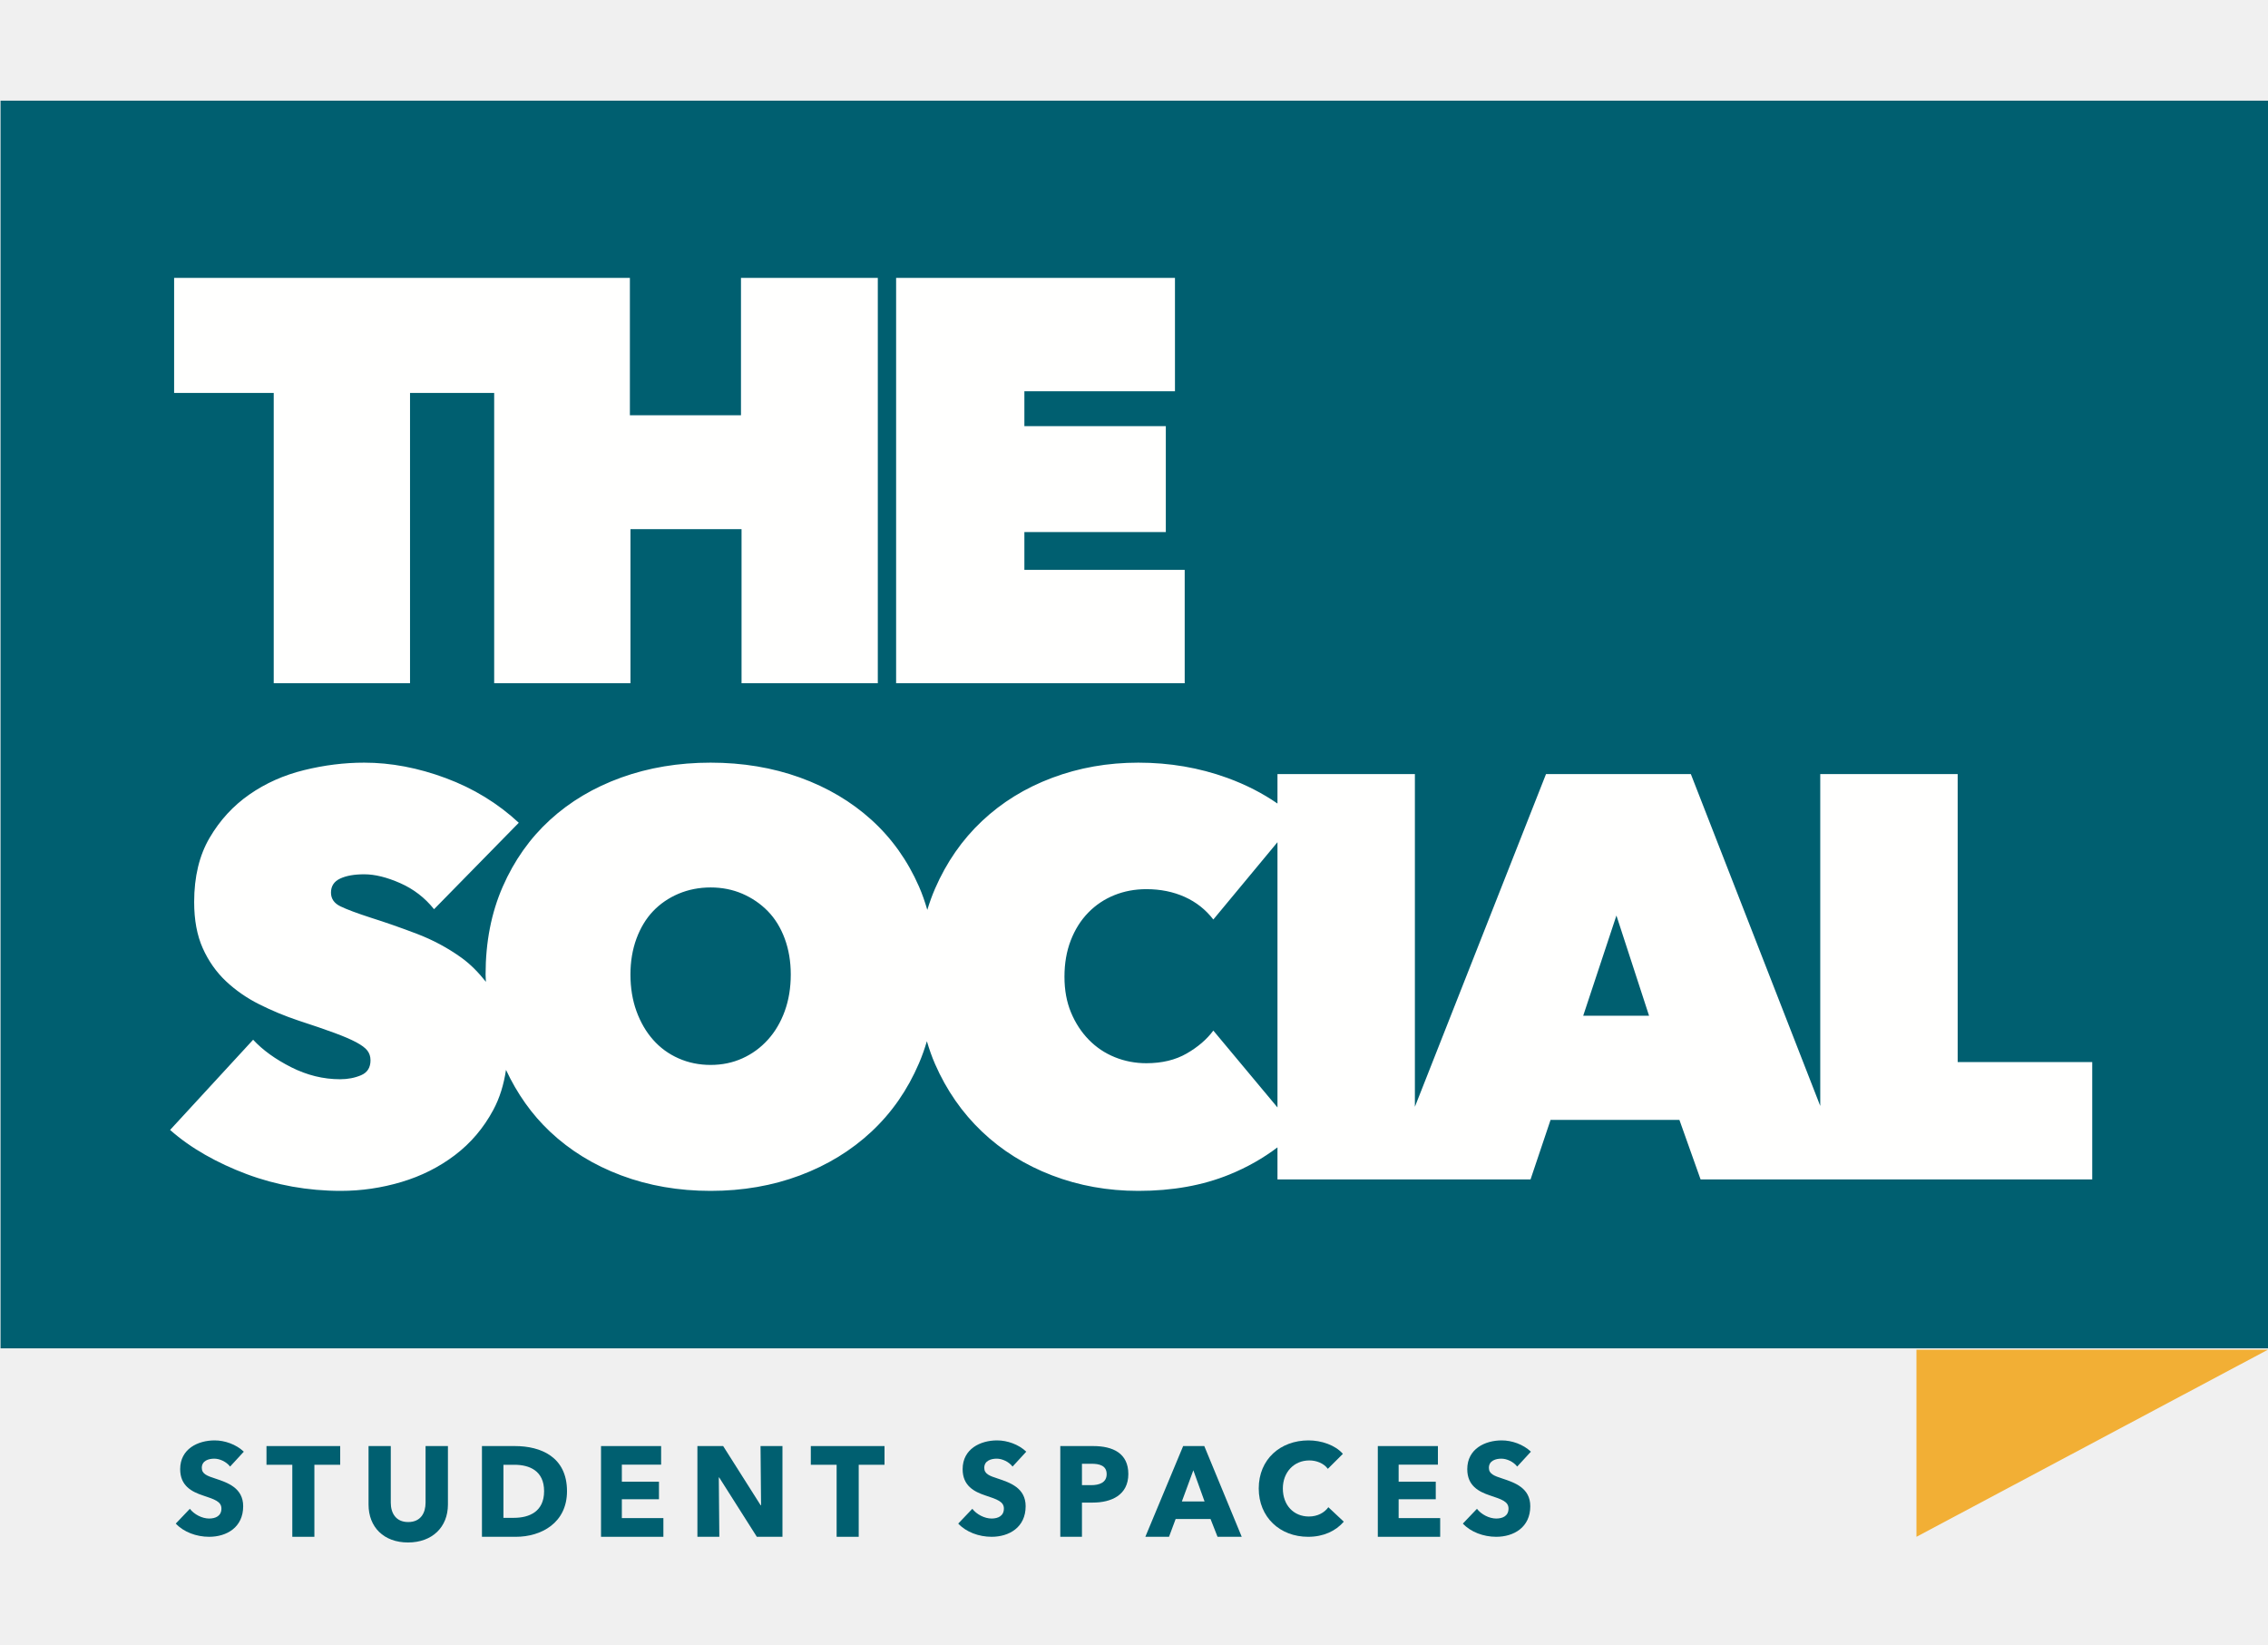
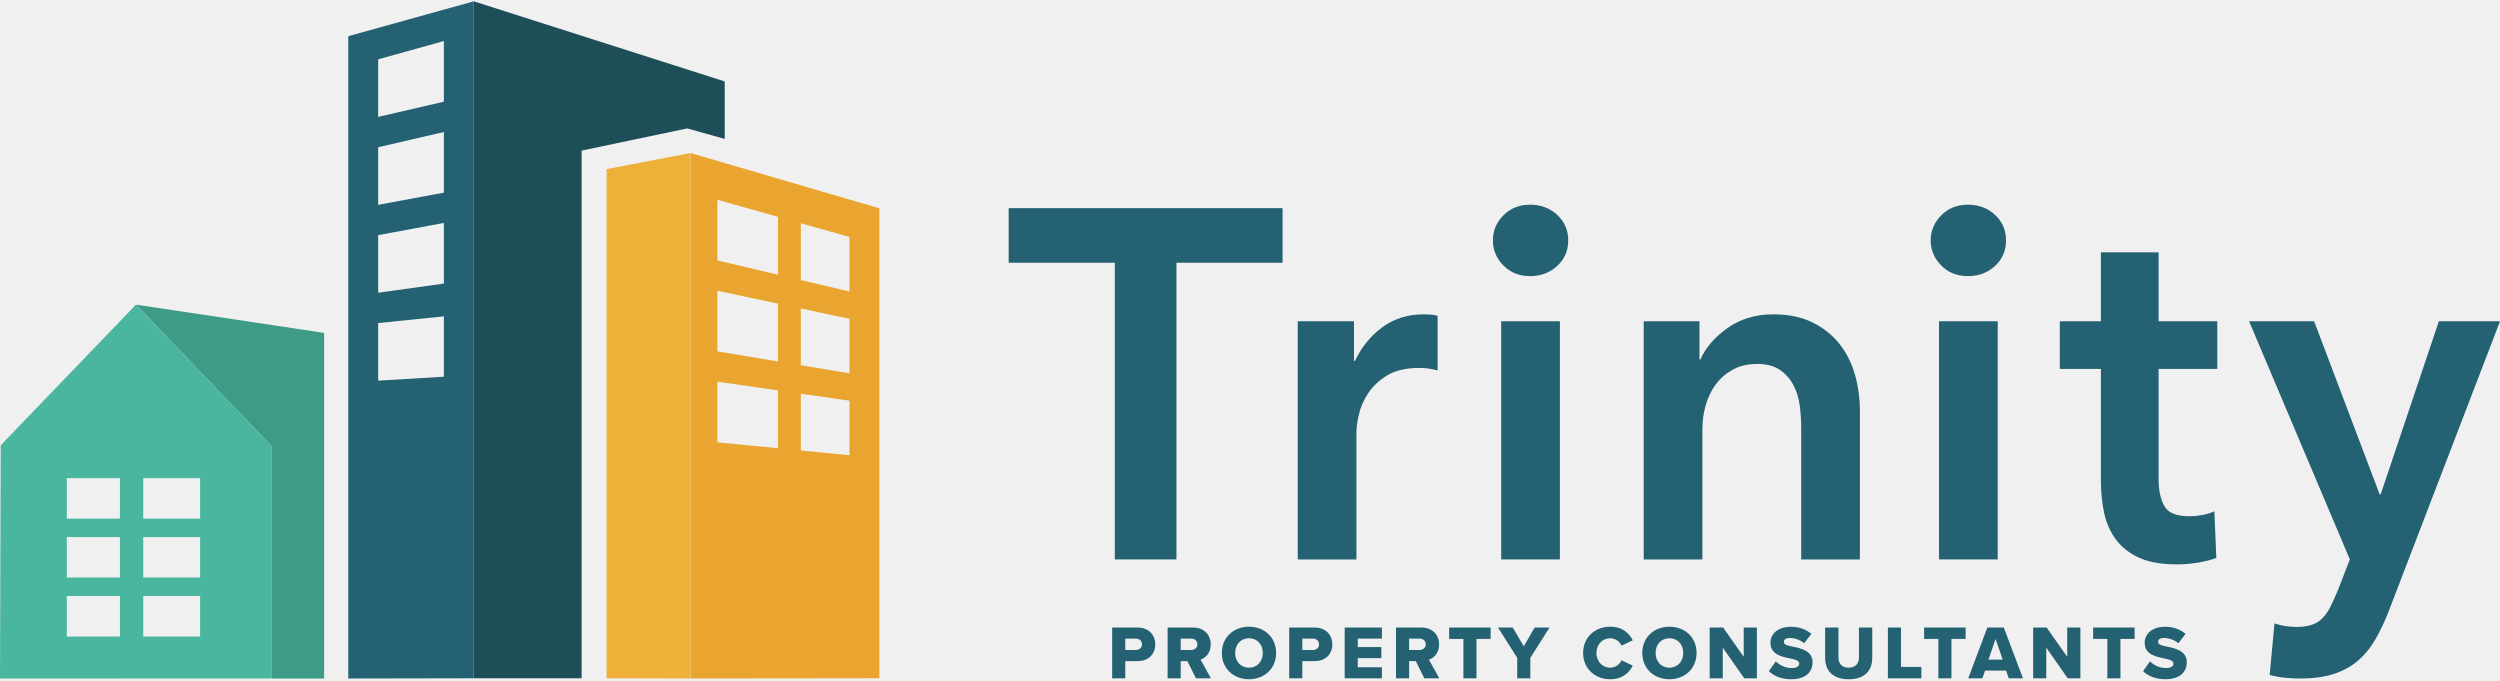
- <svg xmlns="http://www.w3.org/2000/svg" xmlns:xlink="http://www.w3.org/1999/xlink" viewBox="0 0 400 290" version="1.1">
-   <defs>
-     <polygon id="path-1" points="0.06 0.723 400 0.723 400 220.795 0.06 220.795" />
-   </defs>
-   <g id="Social-Logo_Square" stroke="none" stroke-width="1" fill="none" fill-rule="evenodd">
-     <g id="Group-3" transform="translate(0, 17)">
-       <mask id="mask-2" fill="white">
-         <use xlink:href="#path-1" />
-       </mask>
-       <g id="Clip-2" />
-       <polygon id="Fill-1" fill="#005F70" mask="url(#mask-2)" points="0.06 220.795 400 220.795 400 0.723 0.06 0.723" />
+ <svg xmlns="http://www.w3.org/2000/svg" viewBox="0 0 360 98" version="1.1">
+   <g id="Page-3" stroke="none" stroke-width="1" fill="none" fill-rule="evenodd">
+     <g id="Trinity_brandBook_072418-(2)" transform="translate(-513, -248)">
+       <g id="Logo-Color" transform="translate(513.0002, 248.1897)">
+         <g id="name" transform="translate(144.9998, 28.8103)" fill="#246173">
+           <path d="M15.153,68.679 L17.038,68.679 L17.038,66.201 L18.815,66.201 C20.46,66.201 21.359,65.116 21.359,63.8 C21.359,62.472 20.46,61.366 18.815,61.366 L15.153,61.366 L15.153,68.679 Z M19.441,63.789 C19.441,64.283 19.068,64.601 18.563,64.601 L17.038,64.601 L17.038,62.955 L18.563,62.955 C19.068,62.955 19.441,63.284 19.441,63.789 L19.441,63.789 Z M27.216,68.679 L29.375,68.679 L27.884,65.992 C28.564,65.751 29.342,65.072 29.342,63.8 C29.342,62.44 28.421,61.366 26.799,61.366 L23.136,61.366 L23.136,68.679 L25.021,68.679 L25.021,66.201 L25.987,66.201 L27.216,68.679 Z M27.424,63.778 C27.424,64.283 27.007,64.601 26.513,64.601 L25.021,64.601 L25.021,62.955 L26.513,62.955 C27.007,62.955 27.424,63.273 27.424,63.778 L27.424,63.778 Z M30.944,65.028 C30.944,67.255 32.621,68.811 34.859,68.811 C37.096,68.811 38.762,67.255 38.762,65.028 C38.762,62.801 37.096,61.245 34.859,61.245 C32.621,61.245 30.944,62.801 30.944,65.028 L30.944,65.028 Z M36.844,65.028 C36.844,66.213 36.065,67.145 34.859,67.145 C33.641,67.145 32.862,66.213 32.862,65.028 C32.862,63.832 33.641,62.911 34.859,62.911 C36.065,62.911 36.844,63.832 36.844,65.028 L36.844,65.028 Z M40.649,68.679 L42.534,68.679 L42.534,66.201 L44.312,66.201 C45.956,66.201 46.855,65.116 46.855,63.8 C46.855,62.472 45.956,61.366 44.312,61.366 L40.649,61.366 L40.649,68.679 Z M44.937,63.789 C44.937,64.283 44.564,64.601 44.059,64.601 L42.534,64.601 L42.534,62.955 L44.059,62.955 C44.564,62.955 44.937,63.284 44.937,63.789 L44.937,63.789 Z M48.633,68.679 L53.994,68.679 L53.994,67.09 L50.518,67.09 L50.518,65.773 L53.917,65.773 L53.917,64.173 L50.518,64.173 L50.518,62.955 L53.994,62.955 L53.994,61.366 L48.633,61.366 L48.633,68.679 Z M60.103,68.679 L62.262,68.679 L60.772,65.992 C61.452,65.751 62.23,65.072 62.23,63.8 C62.23,62.44 61.309,61.366 59.686,61.366 L56.024,61.366 L56.024,68.679 L57.909,68.679 L57.909,66.201 L58.874,66.201 L60.103,68.679 Z M60.312,63.778 C60.312,64.283 59.895,64.601 59.401,64.601 L57.909,64.601 L57.909,62.955 L59.401,62.955 C59.895,62.955 60.312,63.273 60.312,63.778 L60.312,63.778 Z M65.729,68.679 L67.614,68.679 L67.614,63.009 L69.654,63.009 L69.654,61.366 L63.679,61.366 L63.679,63.009 L65.729,63.009 L65.729,68.679 Z M73.482,68.679 L75.367,68.679 L75.367,65.73 L78.131,61.366 L75.992,61.366 L74.425,64.063 L72.835,61.366 L70.708,61.366 L73.482,65.73 L73.482,68.679 Z M86.871,68.811 C88.691,68.811 89.645,67.792 90.117,66.849 L88.494,66.081 C88.252,66.662 87.627,67.145 86.871,67.145 C85.73,67.145 84.886,66.224 84.886,65.028 C84.886,63.832 85.73,62.911 86.871,62.911 C87.627,62.911 88.252,63.393 88.494,63.975 L90.117,63.207 C89.634,62.242 88.691,61.245 86.871,61.245 C84.678,61.245 82.968,62.768 82.968,65.028 C82.968,67.277 84.678,68.811 86.871,68.811 L86.871,68.811 Z M91.489,65.028 C91.489,67.255 93.165,68.811 95.403,68.811 C97.641,68.811 99.306,67.255 99.306,65.028 C99.306,62.801 97.641,61.245 95.403,61.245 C93.165,61.245 91.489,62.801 91.489,65.028 L91.489,65.028 Z M97.389,65.028 C97.389,66.213 96.61,67.145 95.403,67.145 C94.185,67.145 93.407,66.213 93.407,65.028 C93.407,63.832 94.185,62.911 95.403,62.911 C96.61,62.911 97.389,63.832 97.389,65.028 L97.389,65.028 Z M106.173,68.679 L107.992,68.679 L107.992,61.366 L106.096,61.366 L106.096,65.576 L103.134,61.366 L101.194,61.366 L101.194,68.679 L103.079,68.679 L103.079,64.26 L106.173,68.679 Z M109.715,67.649 C110.449,68.35 111.479,68.811 112.96,68.811 C114.923,68.811 116.008,67.835 116.008,66.366 C116.008,64.71 114.342,64.359 113.136,64.106 C112.324,63.953 111.874,63.821 111.874,63.437 C111.874,63.119 112.115,62.867 112.741,62.867 C113.388,62.867 114.189,63.119 114.802,63.624 L115.833,62.275 C115.054,61.607 114.035,61.256 112.861,61.256 C110.986,61.256 109.945,62.319 109.945,63.547 C109.945,65.28 111.632,65.587 112.839,65.829 C113.618,65.993 114.09,66.158 114.09,66.575 C114.09,66.926 113.695,67.2 113.048,67.2 C112.049,67.2 111.238,66.761 110.712,66.235 L109.715,67.649 Z M117.819,65.719 C117.819,67.518 118.871,68.811 121.217,68.811 C123.564,68.811 124.605,67.529 124.605,65.709 L124.605,61.366 L122.688,61.366 L122.688,65.654 C122.688,66.52 122.227,67.145 121.217,67.145 C120.197,67.145 119.736,66.52 119.736,65.654 L119.736,61.366 L117.819,61.366 L117.819,65.719 Z M126.855,68.679 L131.679,68.679 L131.679,67.035 L128.74,67.035 L128.74,61.366 L126.855,61.366 L126.855,68.679 Z M134.126,68.679 L136.01,68.679 L136.01,63.009 L138.05,63.009 L138.05,61.366 L132.075,61.366 L132.075,63.009 L134.126,63.009 L134.126,68.679 Z M144.257,68.679 L146.308,68.679 L143.545,61.366 L141.176,61.366 L138.424,68.679 L140.475,68.679 L140.847,67.571 L143.885,67.571 L144.257,68.679 Z M142.36,63.009 L143.391,65.983 L141.341,65.983 L142.36,63.009 Z M152.757,68.679 L154.576,68.679 L154.576,61.366 L152.68,61.366 L152.68,65.576 L149.718,61.366 L147.778,61.366 L147.778,68.679 L149.663,68.679 L149.663,64.26 L152.757,68.679 Z M158.46,68.679 L160.344,68.679 L160.344,63.009 L162.384,63.009 L162.384,61.366 L156.409,61.366 L156.409,63.009 L158.46,63.009 L158.46,68.679 Z M163.603,67.649 C164.337,68.35 165.367,68.811 166.848,68.811 C168.811,68.811 169.896,67.835 169.896,66.366 C169.896,64.71 168.23,64.359 167.024,64.106 C166.211,63.953 165.762,63.821 165.762,63.437 C165.762,63.119 166.003,62.867 166.628,62.867 C167.276,62.867 168.077,63.119 168.69,63.624 L169.721,62.275 C168.943,61.607 167.923,61.256 166.749,61.256 C164.874,61.256 163.833,62.319 163.833,63.547 C163.833,65.28 165.521,65.587 166.727,65.829 C167.506,65.993 167.978,66.158 167.978,66.575 C167.978,66.926 167.583,67.2 166.936,67.2 C165.937,67.2 165.126,66.761 164.6,66.235 L163.603,67.649 Z" id="Fill-62" />
+           <path d="M69.976,5.619 C69.976,4.239 70.479,3.035 71.489,2.012 C72.5,0.987 73.778,0.475 75.328,0.475 C76.878,0.475 78.18,0.964 79.236,1.94 C80.295,2.916 80.823,4.144 80.823,5.619 C80.823,7.096 80.295,8.323 79.236,9.298 C78.18,10.275 76.878,10.763 75.328,10.763 C73.778,10.763 72.5,10.252 71.489,9.226 C70.479,8.204 69.976,7.002 69.976,5.619" id="Fill-51" />
+           <path d="M133.02,5.619 C133.02,4.239 133.523,3.035 134.534,2.012 C135.544,0.987 136.823,0.475 138.372,0.475 C139.923,0.475 141.224,0.964 142.281,1.94 C143.339,2.916 143.867,4.144 143.867,5.619 C143.867,7.096 143.339,8.323 142.281,9.298 C141.224,10.275 139.923,10.763 138.372,10.763 C136.823,10.763 135.544,10.252 134.534,9.226 C133.523,8.204 133.02,7.002 133.02,5.619" id="Fill-53" />
+           <path d="M178.868,17.265 L188.235,17.265 L197.674,42.2 L197.814,42.2 L206.195,17.265 L215,17.265 L199.011,58.917 C198.4,60.489 197.743,61.883 197.04,63.097 C196.335,64.311 195.489,65.335 194.503,66.169 C193.518,67.001 192.356,67.635 191.017,68.062 C189.68,68.492 188.07,68.706 186.193,68.706 C185.488,68.706 184.773,68.669 184.045,68.599 C183.316,68.528 182.577,68.395 181.827,68.206 L182.529,60.776 C183.093,60.965 183.646,61.097 184.187,61.167 C184.725,61.239 185.231,61.276 185.7,61.276 C186.592,61.276 187.343,61.167 187.954,60.953 C188.563,60.739 189.081,60.406 189.503,59.955 C189.925,59.501 190.302,58.941 190.63,58.275 C190.959,57.606 191.31,56.821 191.686,55.916 L193.377,51.559 L178.868,17.265 Z" id="Fill-49" />
+           <path d="M151.612,24.123 L151.612,17.264 L157.528,17.264 L157.528,7.333 L165.838,7.333 L165.838,17.264 L174.29,17.264 L174.29,24.123 L165.838,24.123 L165.838,40.055 C165.838,41.58 166.108,42.843 166.649,43.842 C167.187,44.843 168.397,45.343 170.275,45.343 C170.838,45.343 171.45,45.284 172.107,45.164 C172.763,45.046 173.35,44.867 173.868,44.628 L174.151,51.344 C173.398,51.63 172.506,51.856 171.472,52.022 C170.439,52.189 169.454,52.272 168.516,52.272 C166.262,52.272 164.43,51.952 163.021,51.308 C161.613,50.665 160.496,49.785 159.675,48.665 C158.854,47.546 158.291,46.26 157.985,44.807 C157.679,43.354 157.528,41.795 157.528,40.127 L157.528,24.123 L151.612,24.123 Z" id="Fill-47" />
+           <polygon id="Fill-43" points="71.174 51.558 79.626 51.558 79.626 17.264 71.174 17.264" />
+           <path d="M91.694,17.265 L99.724,17.265 L99.724,22.767 L99.863,22.767 C100.614,21.052 101.917,19.541 103.774,18.23 C105.627,16.919 107.823,16.265 110.359,16.265 C112.565,16.265 114.455,16.657 116.029,17.444 C117.601,18.23 118.892,19.265 119.902,20.552 C120.91,21.837 121.651,23.314 122.121,24.98 C122.589,26.648 122.825,28.363 122.825,30.125 L122.825,51.559 L114.374,51.559 L114.374,32.554 C114.374,31.553 114.303,30.506 114.162,29.41 C114.02,28.316 113.715,27.328 113.247,26.445 C112.777,25.566 112.13,24.838 111.309,24.267 C110.488,23.695 109.397,23.41 108.034,23.41 C106.672,23.41 105.498,23.683 104.512,24.232 C103.526,24.779 102.716,25.48 102.084,26.337 C101.45,27.195 100.967,28.184 100.639,29.303 C100.31,30.424 100.146,31.553 100.146,32.697 L100.146,51.559 L91.694,51.559 L91.694,17.265 Z" id="Fill-44" />
+           <polygon id="Fill-46" points="134.218 51.558 142.67 51.558 142.67 17.264 134.218 17.264" />
+           <path d="M41.874,17.265 L49.974,17.265 L49.974,22.98 L50.114,22.98 C51.054,20.98 52.367,19.36 54.058,18.122 C55.748,16.884 57.721,16.265 59.975,16.265 C60.304,16.265 60.655,16.276 61.031,16.3 C61.406,16.325 61.736,16.384 62.017,16.479 L62.017,24.337 C61.454,24.195 60.971,24.101 60.574,24.052 C60.175,24.006 59.786,23.98 59.412,23.98 C57.486,23.98 55.935,24.337 54.762,25.052 C53.588,25.767 52.673,26.623 52.016,27.625 C51.357,28.623 50.912,29.649 50.677,30.697 C50.442,31.744 50.326,32.578 50.326,33.197 L50.326,51.559 L41.874,51.559 L41.874,17.265 Z" id="Fill-41" />
+           <polygon id="Fill-40" points="15.533 8.834 0.249 8.834 0.249 0.974 39.691 0.974 39.691 8.834 24.409 8.834 24.409 51.558 15.533 51.558" />
+         </g>
+         <g id="icon">
+           <polygon id="Fill-56" fill="#3D9B86" points="19.576 43.681 39.152 64.112 39.152 97.516 46.673 97.516 46.673 64.029 46.673 47.745" />
+           <path d="M122.32,41.789 L115.315,40.141 L115.315,31.961 L122.32,33.931 L122.32,41.789 Z M122.32,53.576 L115.315,52.408 L115.315,44.231 L122.32,45.719 L122.32,53.576 Z M122.32,65.362 L115.315,64.676 L115.315,56.499 L122.32,57.507 L122.32,65.362 Z M112.03,39.369 L103.303,37.311 L103.303,28.582 L112.03,31.036 L112.03,39.369 Z M112.03,51.865 L103.303,50.408 L103.303,41.679 L112.03,43.531 L112.03,51.865 Z M112.03,64.356 L103.303,63.503 L103.303,54.774 L112.03,56.026 L112.03,64.356 Z M126.625,97.483 L126.625,29.806 L99.428,21.844 L99.428,97.516 L126.625,97.483 Z" id="Fill-57" fill="#E9A52F" />
+           <polygon id="Fill-58" fill="#1E4E57" points="83.754 21.496 98.965 18.301 104.359 19.816 104.359 11.539 68.221 0 68.221 97.483 83.754 97.483" />
+           <path d="M63.918,14.453 L54.457,16.645 L54.457,8.351 L63.918,5.722 L63.918,14.453 Z M63.918,27.549 L54.457,29.307 L54.457,21.012 L63.918,18.819 L63.918,27.549 Z M63.918,40.644 L54.457,41.964 L54.457,33.67 L63.918,31.914 L63.918,40.644 Z M63.918,54.055 L54.457,54.624 L54.457,46.331 L63.918,45.364 L63.918,54.055 Z M68.22,97.483 L68.22,0 L50.153,5.021 L50.153,97.516 L68.22,97.483 Z" id="Fill-59" fill="#246173" />
+           <polygon id="Fill-60" fill="#EEB039" points="87.343 97.483 87.343 24.167 99.428 21.844 99.428 97.516" />
+           <path d="M19.576,43.682 L0.105,63.924 L0,97.517 L39.152,97.511 L39.152,64.113 L19.576,43.682 Z M9.625,91.469 L17.27,91.469 L17.27,85.641 L9.625,85.641 L9.625,91.469 Z M9.625,82.977 L17.27,82.977 L17.27,77.15 L9.625,77.15 L9.625,82.977 Z M9.625,74.486 L17.27,74.486 L17.27,68.658 L9.625,68.658 L9.625,74.486 Z M20.629,91.469 L28.814,91.469 L28.814,85.641 L20.629,85.641 L20.629,91.469 Z M20.629,82.977 L28.814,82.977 L28.814,77.15 L20.629,77.15 L20.629,82.977 Z M20.629,74.486 L28.814,74.486 L28.814,68.658 L20.629,68.658 L20.629,74.486 Z" id="Fill-61" fill="#4AB69F" />
+         </g>
+       </g>
    </g>
-     <path d="M208.942,100.487 L180.667,100.487 L180.667,93.822 L205.611,93.822 L205.611,75.145 L180.667,75.145 L180.667,68.988 L207.225,68.988 L207.225,49 L158.045,49 L158.045,120.477 L208.942,120.477 L208.942,100.487 Z M290.839,179.11 L285.083,161.443 L279.227,179.11 L290.839,179.11 Z M225.304,148.514 L213.992,162.146 C212.642,160.4 210.963,159.07 208.942,158.16 C206.923,157.253 204.669,156.795 202.177,156.795 C200.156,156.795 198.273,157.149 196.522,157.857 C194.772,158.565 193.238,159.589 191.925,160.938 C190.615,162.283 189.586,163.914 188.845,165.834 C188.104,167.75 187.736,169.887 187.736,172.241 C187.736,174.6 188.123,176.703 188.896,178.553 C189.671,180.408 190.713,182.002 192.026,183.346 C193.342,184.695 194.871,185.718 196.622,186.427 C198.373,187.135 200.222,187.488 202.177,187.488 C204.937,187.488 207.31,186.918 209.297,185.771 C211.279,184.629 212.846,183.279 213.992,181.733 L225.304,195.288 L225.304,148.514 Z M139.465,171.841 C139.465,169.552 139.111,167.448 138.404,165.527 C137.697,163.612 136.706,161.995 135.427,160.683 C134.148,159.372 132.647,158.349 130.929,157.602 C129.217,156.866 127.347,156.493 125.328,156.493 C123.309,156.493 121.421,156.866 119.67,157.602 C117.92,158.349 116.424,159.372 115.177,160.683 C113.932,161.995 112.956,163.612 112.247,165.527 C111.544,167.448 111.19,169.552 111.19,171.841 C111.19,174.194 111.544,176.35 112.247,178.299 C112.956,180.251 113.932,181.936 115.177,183.346 C116.424,184.76 117.92,185.855 119.67,186.63 C121.421,187.404 123.309,187.79 125.328,187.79 C127.347,187.79 129.217,187.404 130.929,186.63 C132.647,185.855 134.148,184.76 135.427,183.346 C136.706,181.936 137.697,180.251 138.404,178.299 C139.111,176.35 139.465,174.194 139.465,171.841 Z M369,187.286 L369,207.982 L299.928,207.982 L296.192,197.48 L273.469,197.48 L269.935,207.982 L225.304,207.982 L225.304,202.328 C222.803,204.216 219.995,205.833 216.818,207.123 C212.105,209.043 206.753,210 200.765,210 C195.376,210 190.313,209.09 185.565,207.274 C180.818,205.458 176.693,202.881 173.192,199.551 C169.69,196.22 166.934,192.249 164.915,187.639 C164.347,186.343 163.879,184.992 163.472,183.612 C163.076,184.937 162.622,186.233 162.083,187.488 C160.065,192.2 157.27,196.22 153.703,199.551 C150.136,202.881 145.926,205.458 141.08,207.274 C136.233,209.09 130.981,210 125.329,210 C119.67,210 114.422,209.09 109.571,207.274 C104.725,205.458 100.535,202.881 97,199.551 C93.77,196.508 91.207,192.859 89.242,188.663 C88.855,191.245 88.135,193.612 87.005,195.716 C85.288,198.914 83.032,201.57 80.238,203.692 C77.445,205.811 74.297,207.391 70.8,208.434 C67.299,209.476 63.732,210 60.094,210 C57.201,210 54.355,209.745 51.562,209.25 C48.768,208.745 46.073,208.01 43.483,207.037 C40.892,206.066 38.447,204.928 36.158,203.622 C33.87,202.315 31.818,200.862 30,199.254 L44.644,183.346 C46.324,185.167 48.565,186.78 51.359,188.196 C54.152,189.606 57.031,190.314 59.994,190.314 C61.339,190.314 62.566,190.078 63.68,189.606 C64.789,189.135 65.345,188.257 65.345,186.974 C65.345,186.303 65.157,185.728 64.789,185.256 C64.421,184.785 63.765,184.294 62.821,183.79 C61.877,183.285 60.579,182.728 58.933,182.124 C57.281,181.515 55.214,180.808 52.722,179.997 C50.297,179.19 47.975,178.228 45.752,177.114 C43.534,176.006 41.563,174.637 39.844,173.02 C38.131,171.402 36.768,169.463 35.757,167.202 C34.748,164.947 34.243,162.235 34.243,159.061 C34.243,154.616 35.15,150.838 36.97,147.737 C38.788,144.634 41.123,142.091 43.988,140.101 C46.848,138.109 50.061,136.68 53.633,135.803 C57.201,134.925 60.735,134.487 64.237,134.487 C68.946,134.487 73.741,135.397 78.625,137.213 C83.505,139.03 87.798,141.652 91.498,145.087 L76.553,160.33 C74.939,158.31 72.953,156.781 70.597,155.739 C68.238,154.697 66.12,154.173 64.237,154.173 C62.481,154.173 61.071,154.423 59.994,154.927 C58.914,155.432 58.375,156.258 58.375,157.403 C58.375,158.48 58.933,159.287 60.041,159.824 C61.156,160.367 62.953,161.037 65.444,161.844 C68.002,162.651 70.697,163.593 73.524,164.669 C76.355,165.75 78.96,167.146 81.353,168.863 C83.035,170.07 84.434,171.541 85.702,173.135 C85.688,172.7 85.641,172.281 85.641,171.841 C85.641,166.118 86.652,160.952 88.672,156.342 C90.692,151.734 93.467,147.814 97,144.582 C100.535,141.35 104.725,138.859 109.571,137.109 C114.422,135.364 119.67,134.487 125.329,134.487 C130.981,134.487 136.233,135.364 141.08,137.109 C145.926,138.859 150.136,141.35 153.703,144.582 C157.27,147.814 160.065,151.734 162.083,156.342 C162.662,157.663 163.134,159.042 163.547,160.452 C163.936,159.164 164.386,157.911 164.915,156.696 C166.934,152.05 169.69,148.082 173.192,144.785 C176.693,141.487 180.818,138.944 185.565,137.162 C190.313,135.378 195.376,134.487 200.765,134.487 C206.281,134.487 211.5,135.378 216.418,137.162 C219.764,138.375 222.706,139.904 225.304,141.696 L225.304,136.505 L249.54,136.505 L249.54,195.17 L272.663,136.505 L298.211,136.505 L321.032,195.021 L321.032,136.505 L345.269,136.505 L345.269,187.286 L369,187.286 Z M48.277,69.29 L30.709,69.29 L30.709,49 L111.091,49 L111.091,73.229 L130.684,73.229 L130.684,49 L154.816,49 L154.816,120.477 L130.784,120.477 L130.784,93.317 L111.195,93.317 L111.195,120.477 L87.156,120.477 L87.156,69.29 L72.315,69.29 L72.315,120.477 L48.277,120.477 L48.277,69.29 L48.277,69.29 Z" id="Fill-4" fill="#FFFFFE" />
-     <polyline id="Fill-5" fill="#F2AF35" points="400 238 338 271 338 238 400 238" />
-     <path d="M40.582,258.616 C39.939,257.77 38.764,257.222 37.788,257.222 C36.811,257.222 35.591,257.564 35.591,258.844 C35.591,259.917 36.523,260.26 38.009,260.74 C40.138,261.448 42.889,262.385 42.889,265.607 C42.889,269.331 39.983,271 36.878,271 C34.638,271 32.376,270.154 31,268.668 L33.484,266.064 C34.239,267.046 35.636,267.778 36.878,267.778 C38.032,267.778 39.051,267.321 39.051,266.019 C39.051,264.784 37.854,264.396 35.791,263.711 C33.795,263.048 31.776,261.997 31.776,259.073 C31.776,255.484 34.926,254 37.854,254 C39.629,254 41.624,254.685 43,255.988 L40.582,258.616" id="Fill-6" fill="#005F70" />
-     <polyline id="Fill-7" fill="#005F70" points="55.447 258.299 55.447 271 51.554 271 51.554 258.299 47 258.299 47 255 60 255 60 258.299 55.447 258.299" />
-     <path d="M71.965,272 C67.675,272 65,269.287 65,265.312 L65,255 L68.92,255 L68.92,264.985 C68.92,266.761 69.774,268.399 71.988,268.399 C74.224,268.399 75.055,266.761 75.055,264.985 L75.055,255 L79,255 L79,265.312 C79,269.287 76.231,272 71.965,272" id="Fill-8" fill="#005F70" />
-     <path d="M90.719,258.299 L88.789,258.299 L88.789,267.655 L90.628,267.655 C93.397,267.655 95.961,266.526 95.961,262.956 C95.961,259.362 93.397,258.299 90.719,258.299 Z M90.991,271 L85,271 L85,255 L90.809,255 C95.371,255 100,256.898 100,262.956 C100,268.582 95.417,271 90.991,271 L90.991,271 Z" id="Fill-9" fill="#005F70" />
-     <polyline id="Fill-10" fill="#005F70" points="106 271 106 255 116.6 255 116.6 258.277 109.674 258.277 109.674 261.283 116.221 261.283 116.221 264.378 109.674 264.378 109.674 267.701 117 267.701 117 271 106 271" />
-     <polyline id="Fill-11" fill="#005F70" points="133.481 271 126.843 260.537 126.774 260.537 126.867 271 123 271 123 255 127.542 255 134.157 265.441 134.226 265.441 134.133 255 138 255 138 271 133.481 271" />
-     <polyline id="Fill-12" fill="#005F70" points="151.448 258.299 151.448 271 147.554 271 147.554 258.299 143 258.299 143 255 156 255 156 258.299 151.448 258.299" />
-     <path d="M178.582,258.616 C177.939,257.77 176.763,257.222 175.787,257.222 C174.811,257.222 173.592,257.564 173.592,258.844 C173.592,259.917 174.523,260.26 176.01,260.74 C178.139,261.448 180.89,262.385 180.89,265.607 C180.89,269.331 177.984,271 174.879,271 C172.638,271 170.377,270.154 169,268.668 L171.485,266.064 C172.24,267.046 173.637,267.778 174.879,267.778 C176.032,267.778 177.052,267.321 177.052,266.019 C177.052,264.784 175.854,264.396 173.792,263.711 C171.796,263.048 169.777,261.997 169.777,259.073 C169.777,255.484 172.927,254 175.854,254 C177.629,254 179.625,254.685 181,255.988 L178.582,258.616" id="Fill-13" fill="#005F70" />
-     <path d="M192.498,258.119 L190.821,258.119 L190.821,261.893 L192.43,261.893 C193.86,261.893 195.178,261.464 195.178,259.949 C195.178,258.413 193.86,258.119 192.498,258.119 Z M192.721,264.966 L190.821,264.966 L190.821,271 L187,271 L187,255 L192.81,255 C196.274,255 199,256.266 199,259.927 C199,263.632 196.029,264.966 192.721,264.966 L192.721,264.966 Z" id="Fill-14" fill="#005F70" />
-     <path d="M210.466,259.271 L208.445,264.763 L212.443,264.763 L210.466,259.271 Z M214.733,271 L213.498,267.859 L207.345,267.859 L206.176,271 L202,271 L208.669,255 L212.397,255 L219,271 L214.733,271 L214.733,271 Z" id="Fill-15" fill="#005F70" />
-     <path d="M230.712,271 C225.727,271 222,267.536 222,262.477 C222,257.304 225.841,254 230.78,254 C233.043,254 235.49,254.821 236.84,256.371 L234.187,259.014 C233.455,258.011 232.153,257.533 230.918,257.533 C228.196,257.533 226.252,259.63 226.252,262.477 C226.252,265.417 228.151,267.422 230.849,267.422 C232.381,267.422 233.592,266.738 234.278,265.782 L237,268.334 C235.582,269.975 233.432,271 230.712,271" id="Fill-16" fill="#005F70" />
-     <polyline id="Fill-17" fill="#005F70" points="243 271 243 255 253.6 255 253.6 258.277 246.674 258.277 246.674 261.283 253.221 261.283 253.221 264.378 246.674 264.378 246.674 267.701 254 267.701 254 271 243 271" />
-     <path d="M267.582,258.616 C266.939,257.77 265.763,257.222 264.787,257.222 C263.811,257.222 262.592,257.564 262.592,258.844 C262.592,259.917 263.523,260.26 265.01,260.74 C267.139,261.448 269.89,262.385 269.89,265.607 C269.89,269.331 266.984,271 263.879,271 C261.638,271 259.377,270.154 258,268.668 L260.485,266.064 C261.24,267.046 262.637,267.778 263.879,267.778 C265.032,267.778 266.052,267.321 266.052,266.019 C266.052,264.784 264.854,264.396 262.792,263.711 C260.796,263.048 258.777,261.997 258.777,259.073 C258.777,255.484 261.927,254 264.854,254 C266.629,254 268.625,254.685 270,255.988 L267.582,258.616" id="Fill-18" fill="#005F70" />
  </g>
</svg>
